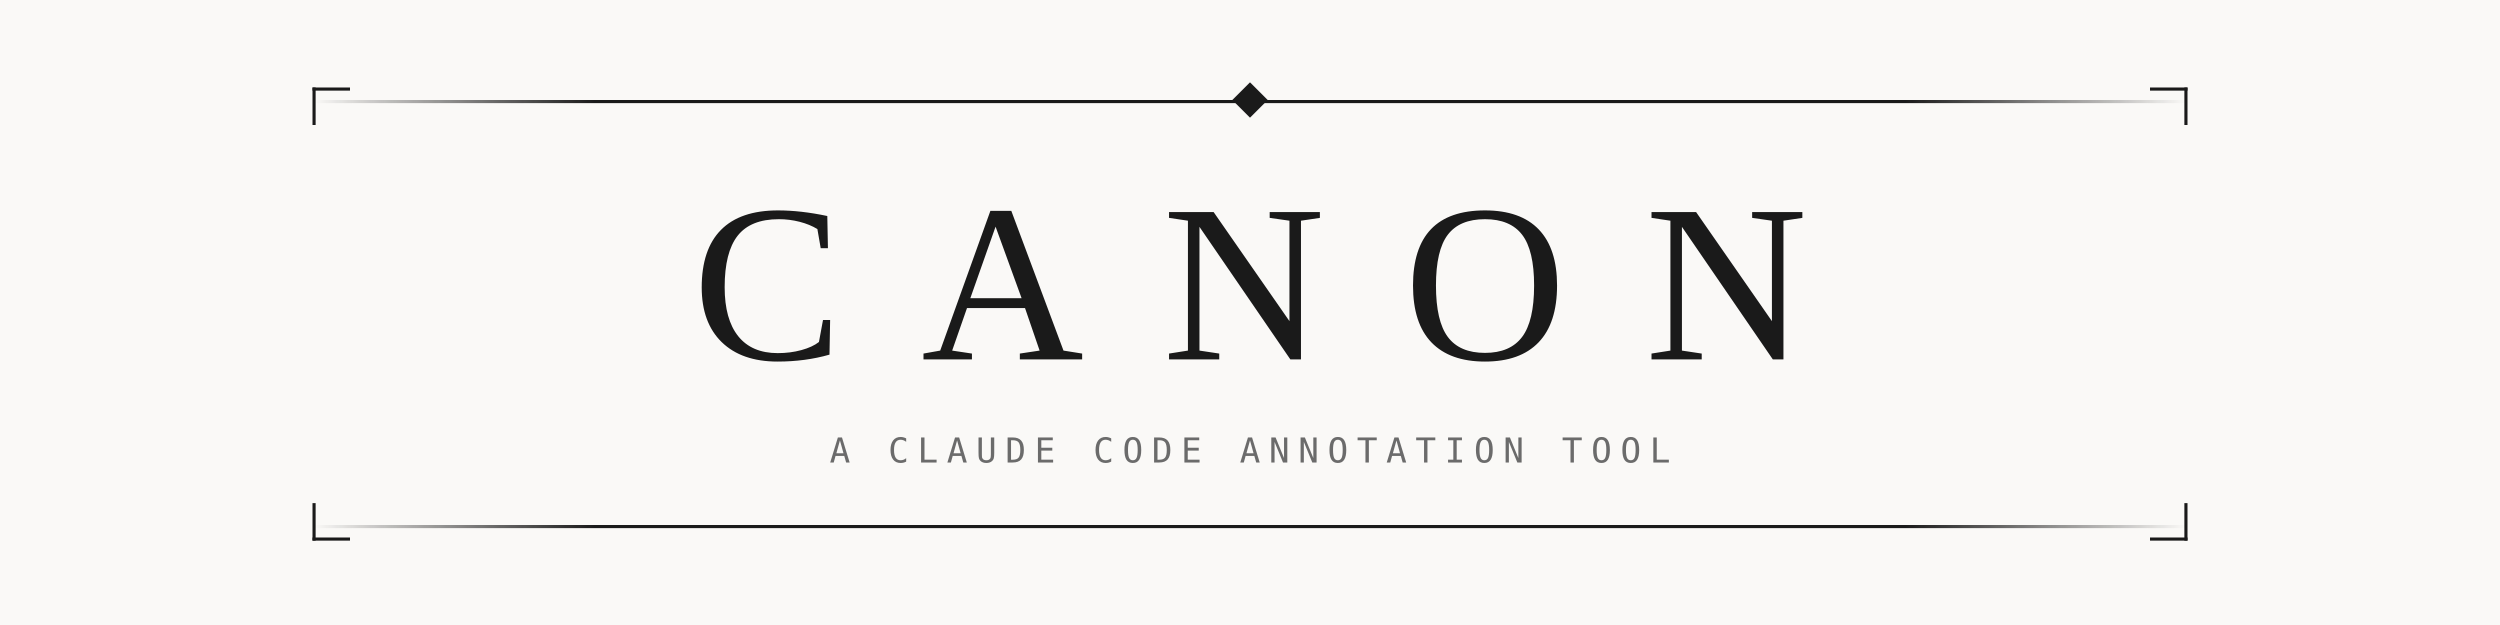
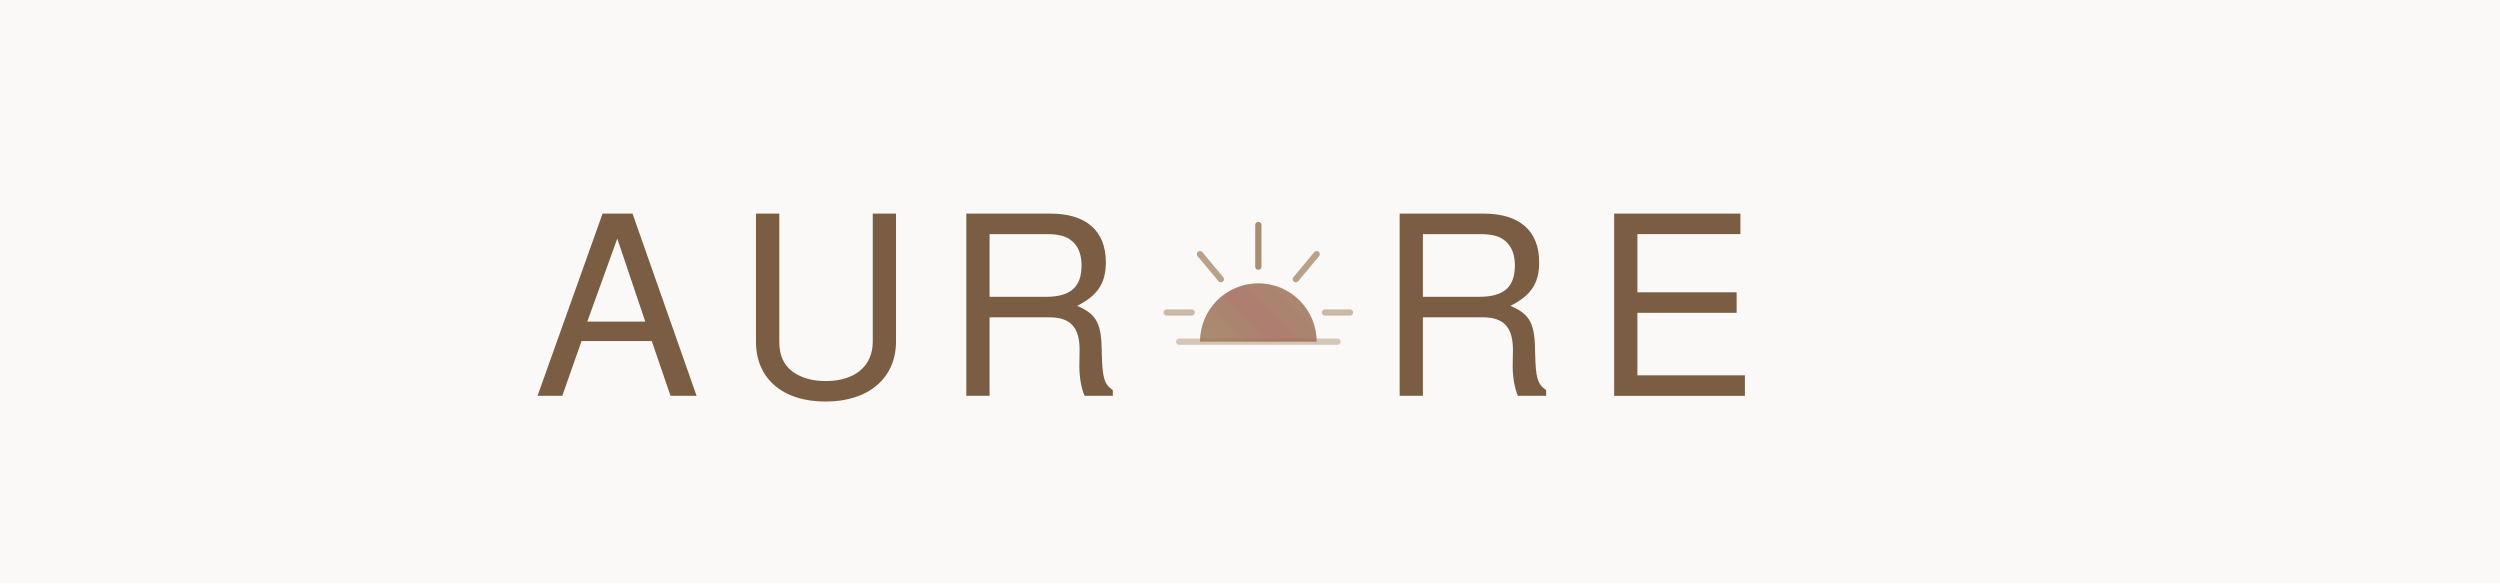
- <svg xmlns="http://www.w3.org/2000/svg" viewBox="0 0 800 200" width="800" height="200">
+ <svg xmlns="http://www.w3.org/2000/svg" viewBox="0 0 600 140" width="600" height="140">
  <defs>
-     <filter id="grain">
-       <feTurbulence type="fractalNoise" baseFrequency="0.9" numOctaves="4" result="noise" />
-       <feColorMatrix type="saturate" values="0" />
-       <feBlend in="SourceGraphic" in2="noise" mode="multiply" />
-     </filter>
-     <linearGradient id="accentLine" x1="0%" y1="0%" x2="100%" y2="0%">
-       <stop offset="0%" stop-color="#1a1a1a" stop-opacity="0" />
-       <stop offset="15%" stop-color="#1a1a1a" stop-opacity="1" />
-       <stop offset="85%" stop-color="#1a1a1a" stop-opacity="1" />
-       <stop offset="100%" stop-color="#1a1a1a" stop-opacity="0" />
+     <linearGradient id="sunGrad" x1="0" y1="1" x2="1" y2="0">
+       <stop offset="0%" stop-color="#7a5d42" />
+       <stop offset="30%" stop-color="#9c7a58" />
+       <stop offset="60%" stop-color="#a06858" />
+       <stop offset="100%" stop-color="#9c7a58" />
    </linearGradient>
+     <clipPath id="sunClip">
+       <rect x="0" y="0" width="600" height="82" />
+     </clipPath>
  </defs>
-   <rect width="800" height="200" fill="#faf9f7" />
-   <rect x="100" y="32" width="600" height="1" fill="url(#accentLine)" />
-   <g transform="translate(400, 32)">
-     <rect x="-4" y="-4" width="8" height="8" fill="#1a1a1a" transform="rotate(45)" />
+   <rect width="600" height="140" fill="#faf9f7" />
+   <text x="148" y="95" font-family="-apple-system, BlinkMacSystemFont, 'Segoe UI', Helvetica, Arial, sans-serif" font-size="60" font-weight="200" letter-spacing="0.14em" text-anchor="middle" fill="#7a5d42">A</text>
+   <text x="198" y="95" font-family="-apple-system, BlinkMacSystemFont, 'Segoe UI', Helvetica, Arial, sans-serif" font-size="60" font-weight="200" letter-spacing="0.14em" text-anchor="middle" fill="#7a5d42">U</text>
+   <text x="248" y="95" font-family="-apple-system, BlinkMacSystemFont, 'Segoe UI', Helvetica, Arial, sans-serif" font-size="60" font-weight="200" letter-spacing="0.14em" text-anchor="middle" fill="#7a5d42">R</text>
+   <g>
+     <line x1="283" y1="82" x2="321" y2="82" stroke="#9c7a58" stroke-width="1.5" stroke-linecap="round" opacity="0.4" />
+     <circle cx="302" cy="82" r="14" fill="url(#sunGrad)" opacity="0.85" clip-path="url(#sunClip)" />
+     <line x1="302" y1="64" x2="302" y2="54" stroke="#9c7a58" stroke-width="1.5" stroke-linecap="round" opacity="0.85" />
+     <line x1="293" y1="67" x2="288" y2="61" stroke="#9c7a58" stroke-width="1.5" stroke-linecap="round" opacity="0.7" />
+     <line x1="311" y1="67" x2="316" y2="61" stroke="#9c7a58" stroke-width="1.5" stroke-linecap="round" opacity="0.7" />
+     <line x1="286" y1="75" x2="280" y2="75" stroke="#9c7a58" stroke-width="1.5" stroke-linecap="round" opacity="0.5" />
+     <line x1="318" y1="75" x2="324" y2="75" stroke="#9c7a58" stroke-width="1.5" stroke-linecap="round" opacity="0.5" />
  </g>
-   <text x="400" y="115" font-family="'Playfair Display', 'Georgia', 'Times New Roman', serif" font-size="72" font-weight="400" letter-spacing="0.35em" text-anchor="middle" fill="#1a1a1a">CANON</text>
-   <text x="400" y="148" font-family="'SF Mono', 'Consolas', 'Monaco', monospace" font-size="11" font-weight="400" letter-spacing="0.25em" text-anchor="middle" fill="#6b6b6b">A CLAUDE CODE ANNOTATION TOOL</text>
-   <rect x="100" y="168" width="600" height="1" fill="url(#accentLine)" />
-   <g fill="#1a1a1a">
-     <rect x="100" y="28" width="12" height="1" />
-     <rect x="100" y="28" width="1" height="12" />
-     <rect x="688" y="28" width="12" height="1" />
-     <rect x="699" y="28" width="1" height="12" />
-     <rect x="100" y="172" width="12" height="1" />
-     <rect x="100" y="161" width="1" height="12" />
-     <rect x="688" y="172" width="12" height="1" />
-     <rect x="699" y="161" width="1" height="12" />
-   </g>
+   <text x="352" y="95" font-family="-apple-system, BlinkMacSystemFont, 'Segoe UI', Helvetica, Arial, sans-serif" font-size="60" font-weight="200" letter-spacing="0.14em" text-anchor="middle" fill="#7a5d42">R</text>
+   <text x="402" y="95" font-family="-apple-system, BlinkMacSystemFont, 'Segoe UI', Helvetica, Arial, sans-serif" font-size="60" font-weight="200" letter-spacing="0.14em" text-anchor="middle" fill="#7a5d42">E</text>
</svg>
